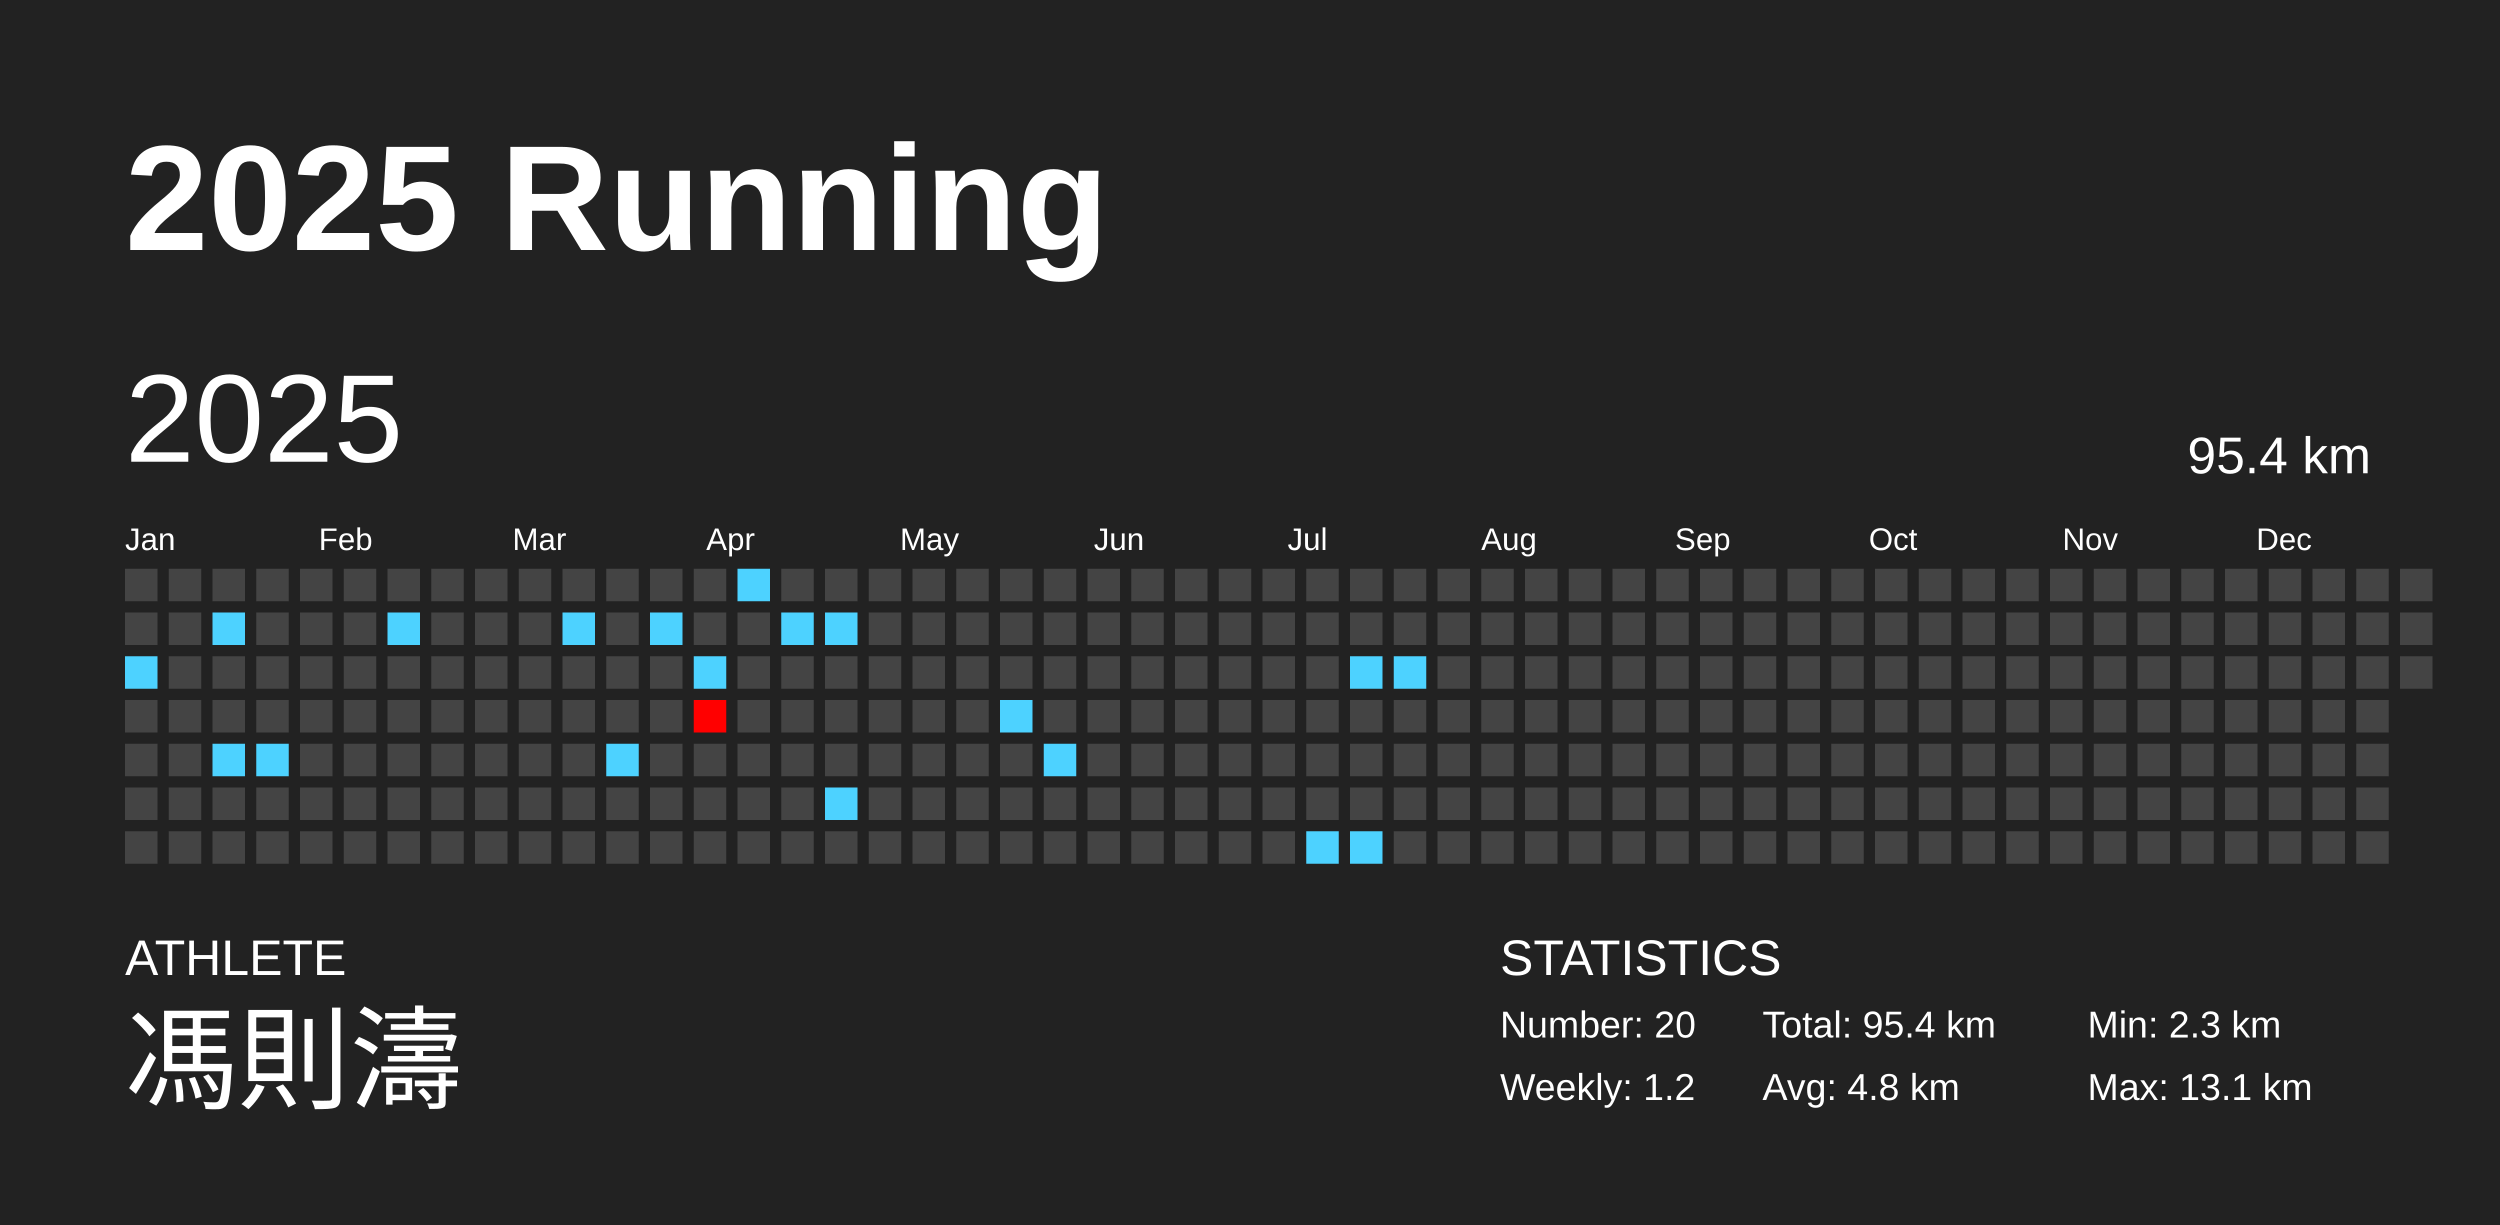
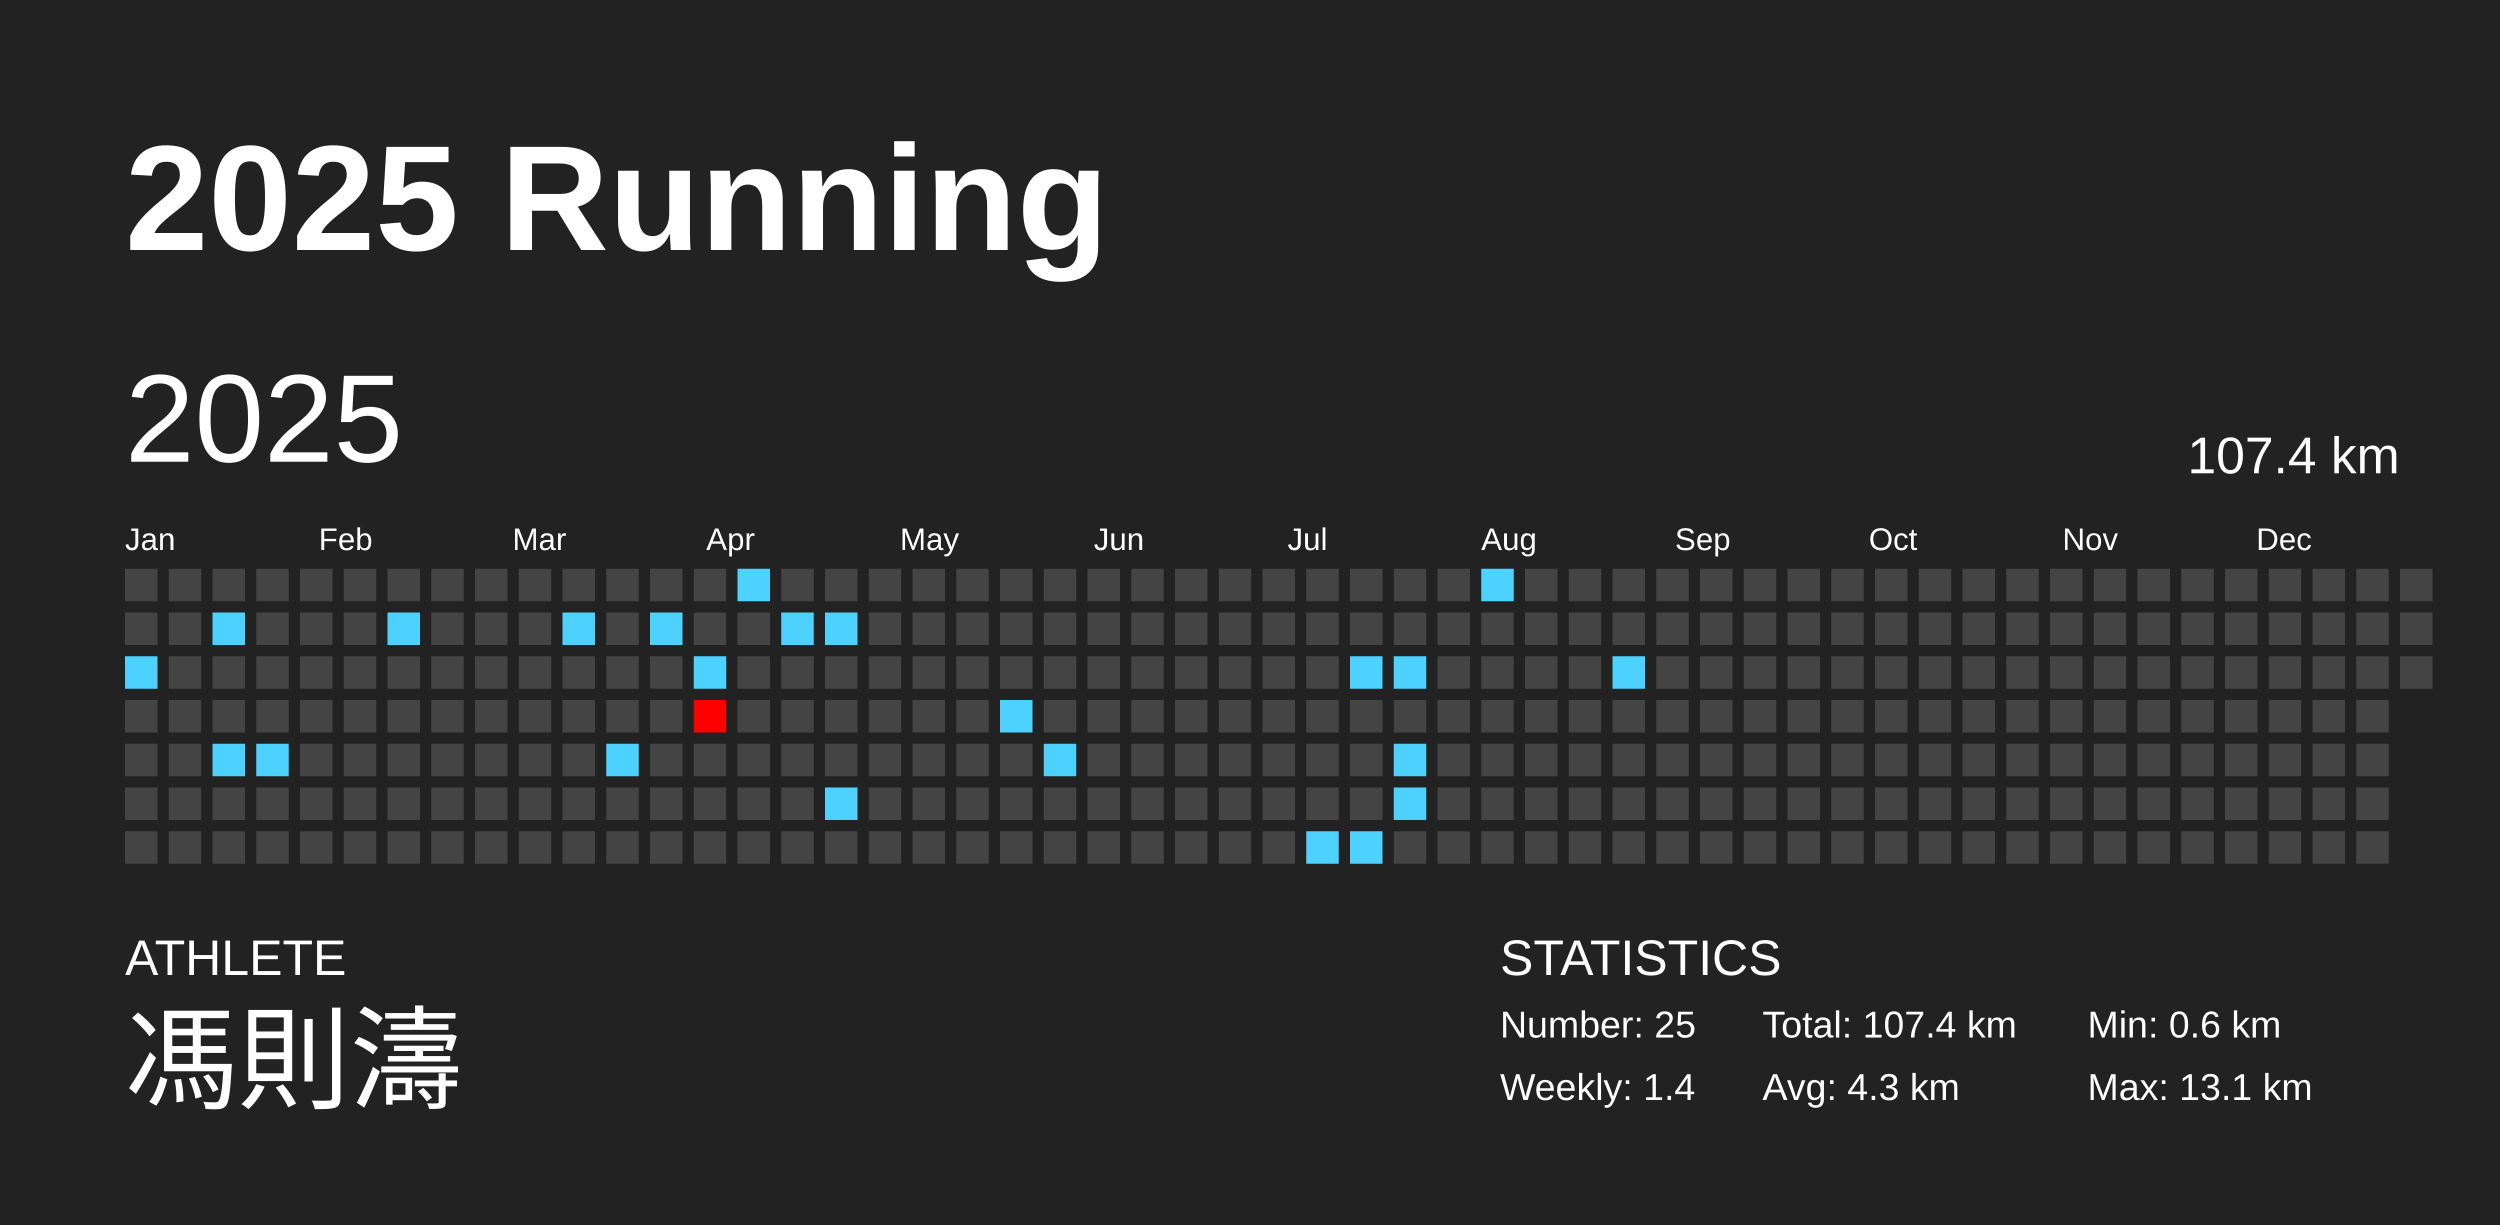
<svg xmlns="http://www.w3.org/2000/svg" baseProfile="full" height="98mm" version="1.1" viewBox="0,0,200,98" width="200mm">
  <defs />
  <rect fill="#222222" height="98" width="200" x="0" y="0" />
  <text fill="#FFFFFF" style="font-size:12px; font-family:Arial; font-weight:bold;" x="10" y="20">2025 Running</text>
  <text fill="#FFFFFF" style="font-size:4px; font-family:Arial" x="10" y="78">ATHLETE</text>
  <text fill="#FFFFFF" style="font-size:9px; font-family:Arial" x="10" y="88">馮則濤</text>
  <text fill="#FFFFFF" style="font-size:4px; font-family:Arial" x="120" y="78">STATISTICS</text>
-   <text fill="#FFFFFF" style="font-size:3px; font-family:Arial" x="120" y="83">Number: 20</text>
-   <text fill="#FFFFFF" style="font-size:3px; font-family:Arial" x="120" y="88">Weekly: 1.2</text>
-   <text fill="#FFFFFF" style="font-size:3px; font-family:Arial" x="141" y="83">Total: 95.4 km</text>
-   <text fill="#FFFFFF" style="font-size:3px; font-family:Arial" x="141" y="88">Avg: 4.8 km</text>
-   <text fill="#FFFFFF" style="font-size:3px; font-family:Arial" x="167" y="83">Min: 2.3 km</text>
+   <text fill="#FFFFFF" style="font-size:3px; font-family:Arial" x="120" y="83">Number: 25</text>
+   <text fill="#FFFFFF" style="font-size:3px; font-family:Arial" x="120" y="88">Weekly: 1.4</text>
+   <text fill="#FFFFFF" style="font-size:3px; font-family:Arial" x="141" y="83">Total: 107.4 km</text>
+   <text fill="#FFFFFF" style="font-size:3px; font-family:Arial" x="141" y="88">Avg: 4.3 km</text>
+   <text fill="#FFFFFF" style="font-size:3px; font-family:Arial" x="167" y="83">Min: 0.6 km</text>
  <text fill="#FFFFFF" style="font-size:3px; font-family:Arial" x="167" y="88">Max: 13.1 km</text>
  <text dominant-baseline="hanging" fill="#FFFFFF" style="font-size:10.0px; font-family:Arial;" x="10" y="30">2025</text>
-   <text dominant-baseline="hanging" fill="#FFFFFF" style="font-size:4.125px; font-family:Arial;" x="175" y="35">95.4 km</text>
+   <text dominant-baseline="hanging" fill="#FFFFFF" style="font-size:4.125px; font-family:Arial;" x="175" y="35">107.4 km</text>
  <text fill="#FFFFFF" style="font-size:2.5px; font-family:Arial" x="10.0" y="44">Jan</text>
  <text fill="#FFFFFF" style="font-size:2.5px; font-family:Arial" x="25.5" y="44">Feb</text>
  <text fill="#FFFFFF" style="font-size:2.5px; font-family:Arial" x="41.0" y="44">Mar</text>
  <text fill="#FFFFFF" style="font-size:2.5px; font-family:Arial" x="56.5" y="44">Apr</text>
  <text fill="#FFFFFF" style="font-size:2.5px; font-family:Arial" x="72.0" y="44">May</text>
  <text fill="#FFFFFF" style="font-size:2.5px; font-family:Arial" x="87.5" y="44">Jun</text>
  <text fill="#FFFFFF" style="font-size:2.5px; font-family:Arial" x="103.0" y="44">Jul</text>
  <text fill="#FFFFFF" style="font-size:2.5px; font-family:Arial" x="118.5" y="44">Aug</text>
  <text fill="#FFFFFF" style="font-size:2.5px; font-family:Arial" x="134.0" y="44">Sep</text>
  <text fill="#FFFFFF" style="font-size:2.5px; font-family:Arial" x="149.5" y="44">Oct</text>
  <text fill="#FFFFFF" style="font-size:2.5px; font-family:Arial" x="165.0" y="44">Nov</text>
  <text fill="#FFFFFF" style="font-size:2.5px; font-family:Arial" x="180.5" y="44">Dec</text>
  <rect fill="#444444" height="2.6" width="2.6" x="10.0" y="45.5" />
  <rect fill="#444444" height="2.6" width="2.6" x="10.0" y="49.0" />
  <rect fill="#4dd2ff" height="2.6" width="2.6" x="10.0" y="52.5" />
  <rect fill="#444444" height="2.6" width="2.6" x="10.0" y="56.0" />
  <rect fill="#444444" height="2.6" width="2.6" x="10.0" y="59.5" />
  <rect fill="#444444" height="2.6" width="2.6" x="10.0" y="63.0" />
  <rect fill="#444444" height="2.6" width="2.6" x="10.0" y="66.5" />
  <rect fill="#444444" height="2.6" width="2.6" x="13.5" y="45.5" />
  <rect fill="#444444" height="2.6" width="2.6" x="13.5" y="49.0" />
  <rect fill="#444444" height="2.6" width="2.6" x="13.5" y="52.5" />
  <rect fill="#444444" height="2.6" width="2.6" x="13.5" y="56.0" />
  <rect fill="#444444" height="2.6" width="2.6" x="13.5" y="59.5" />
  <rect fill="#444444" height="2.6" width="2.6" x="13.5" y="63.0" />
  <rect fill="#444444" height="2.6" width="2.6" x="13.5" y="66.5" />
  <rect fill="#444444" height="2.6" width="2.6" x="17.0" y="45.5" />
  <rect fill="#4dd2ff" height="2.6" width="2.6" x="17.0" y="49.0" />
  <rect fill="#444444" height="2.6" width="2.6" x="17.0" y="52.5" />
  <rect fill="#444444" height="2.6" width="2.6" x="17.0" y="56.0" />
  <rect fill="#4dd2ff" height="2.6" width="2.6" x="17.0" y="59.5" />
  <rect fill="#444444" height="2.6" width="2.6" x="17.0" y="63.0" />
  <rect fill="#444444" height="2.6" width="2.6" x="17.0" y="66.5" />
  <rect fill="#444444" height="2.6" width="2.6" x="20.5" y="45.5" />
  <rect fill="#444444" height="2.6" width="2.6" x="20.5" y="49.0" />
  <rect fill="#444444" height="2.6" width="2.6" x="20.5" y="52.5" />
  <rect fill="#444444" height="2.6" width="2.6" x="20.5" y="56.0" />
  <rect fill="#4dd2ff" height="2.6" width="2.6" x="20.5" y="59.5" />
  <rect fill="#444444" height="2.6" width="2.6" x="20.5" y="63.0" />
  <rect fill="#444444" height="2.6" width="2.6" x="20.5" y="66.5" />
  <rect fill="#444444" height="2.6" width="2.6" x="24.0" y="45.5" />
  <rect fill="#444444" height="2.6" width="2.6" x="24.0" y="49.0" />
  <rect fill="#444444" height="2.6" width="2.6" x="24.0" y="52.5" />
  <rect fill="#444444" height="2.6" width="2.6" x="24.0" y="56.0" />
  <rect fill="#444444" height="2.6" width="2.6" x="24.0" y="59.5" />
  <rect fill="#444444" height="2.6" width="2.6" x="24.0" y="63.0" />
  <rect fill="#444444" height="2.6" width="2.6" x="24.0" y="66.5" />
  <rect fill="#444444" height="2.6" width="2.6" x="27.5" y="45.5" />
  <rect fill="#444444" height="2.6" width="2.6" x="27.5" y="49.0" />
  <rect fill="#444444" height="2.6" width="2.6" x="27.5" y="52.5" />
  <rect fill="#444444" height="2.6" width="2.6" x="27.5" y="56.0" />
  <rect fill="#444444" height="2.6" width="2.6" x="27.5" y="59.5" />
  <rect fill="#444444" height="2.6" width="2.6" x="27.5" y="63.0" />
  <rect fill="#444444" height="2.6" width="2.6" x="27.5" y="66.5" />
  <rect fill="#444444" height="2.6" width="2.6" x="31.0" y="45.5" />
  <rect fill="#4dd2ff" height="2.6" width="2.6" x="31.0" y="49.0" />
  <rect fill="#444444" height="2.6" width="2.6" x="31.0" y="52.5" />
  <rect fill="#444444" height="2.6" width="2.6" x="31.0" y="56.0" />
  <rect fill="#444444" height="2.6" width="2.6" x="31.0" y="59.5" />
  <rect fill="#444444" height="2.6" width="2.6" x="31.0" y="63.0" />
  <rect fill="#444444" height="2.6" width="2.6" x="31.0" y="66.5" />
  <rect fill="#444444" height="2.6" width="2.6" x="34.5" y="45.5" />
  <rect fill="#444444" height="2.6" width="2.6" x="34.5" y="49.0" />
  <rect fill="#444444" height="2.6" width="2.6" x="34.5" y="52.5" />
  <rect fill="#444444" height="2.6" width="2.6" x="34.5" y="56.0" />
  <rect fill="#444444" height="2.6" width="2.6" x="34.5" y="59.5" />
  <rect fill="#444444" height="2.6" width="2.6" x="34.5" y="63.0" />
  <rect fill="#444444" height="2.6" width="2.6" x="34.5" y="66.5" />
  <rect fill="#444444" height="2.6" width="2.6" x="38.0" y="45.5" />
  <rect fill="#444444" height="2.6" width="2.6" x="38.0" y="49.0" />
  <rect fill="#444444" height="2.6" width="2.6" x="38.0" y="52.5" />
  <rect fill="#444444" height="2.6" width="2.6" x="38.0" y="56.0" />
  <rect fill="#444444" height="2.6" width="2.6" x="38.0" y="59.5" />
  <rect fill="#444444" height="2.6" width="2.6" x="38.0" y="63.0" />
  <rect fill="#444444" height="2.6" width="2.6" x="38.0" y="66.5" />
  <rect fill="#444444" height="2.6" width="2.6" x="41.5" y="45.5" />
  <rect fill="#444444" height="2.6" width="2.6" x="41.5" y="49.0" />
  <rect fill="#444444" height="2.6" width="2.6" x="41.5" y="52.5" />
  <rect fill="#444444" height="2.6" width="2.6" x="41.5" y="56.0" />
  <rect fill="#444444" height="2.6" width="2.6" x="41.5" y="59.5" />
  <rect fill="#444444" height="2.6" width="2.6" x="41.5" y="63.0" />
  <rect fill="#444444" height="2.6" width="2.6" x="41.5" y="66.5" />
  <rect fill="#444444" height="2.6" width="2.6" x="45.0" y="45.5" />
  <rect fill="#4dd2ff" height="2.6" width="2.6" x="45.0" y="49.0" />
  <rect fill="#444444" height="2.6" width="2.6" x="45.0" y="52.5" />
  <rect fill="#444444" height="2.6" width="2.6" x="45.0" y="56.0" />
  <rect fill="#444444" height="2.6" width="2.6" x="45.0" y="59.5" />
  <rect fill="#444444" height="2.6" width="2.6" x="45.0" y="63.0" />
  <rect fill="#444444" height="2.6" width="2.6" x="45.0" y="66.5" />
  <rect fill="#444444" height="2.6" width="2.6" x="48.5" y="45.5" />
  <rect fill="#444444" height="2.6" width="2.6" x="48.5" y="49.0" />
  <rect fill="#444444" height="2.6" width="2.6" x="48.5" y="52.5" />
  <rect fill="#444444" height="2.6" width="2.6" x="48.5" y="56.0" />
  <rect fill="#4dd2ff" height="2.6" width="2.6" x="48.5" y="59.5" />
  <rect fill="#444444" height="2.6" width="2.6" x="48.5" y="63.0" />
  <rect fill="#444444" height="2.6" width="2.6" x="48.5" y="66.5" />
  <rect fill="#444444" height="2.6" width="2.6" x="52.0" y="45.5" />
  <rect fill="#4dd2ff" height="2.6" width="2.6" x="52.0" y="49.0" />
  <rect fill="#444444" height="2.6" width="2.6" x="52.0" y="52.5" />
  <rect fill="#444444" height="2.6" width="2.6" x="52.0" y="56.0" />
  <rect fill="#444444" height="2.6" width="2.6" x="52.0" y="59.5" />
  <rect fill="#444444" height="2.6" width="2.6" x="52.0" y="63.0" />
  <rect fill="#444444" height="2.6" width="2.6" x="52.0" y="66.5" />
  <rect fill="#444444" height="2.6" width="2.6" x="55.5" y="45.5" />
  <rect fill="#444444" height="2.6" width="2.6" x="55.5" y="49.0" />
  <rect fill="#4dd2ff" height="2.6" width="2.6" x="55.5" y="52.5" />
  <rect fill="#ff0000" height="2.6" width="2.6" x="55.5" y="56.0" />
  <rect fill="#444444" height="2.6" width="2.6" x="55.5" y="59.5" />
  <rect fill="#444444" height="2.6" width="2.6" x="55.5" y="63.0" />
  <rect fill="#444444" height="2.6" width="2.6" x="55.5" y="66.5" />
  <rect fill="#4dd2ff" height="2.6" width="2.6" x="59.0" y="45.5" />
  <rect fill="#444444" height="2.6" width="2.6" x="59.0" y="49.0" />
  <rect fill="#444444" height="2.6" width="2.6" x="59.0" y="52.5" />
  <rect fill="#444444" height="2.6" width="2.6" x="59.0" y="56.0" />
  <rect fill="#444444" height="2.6" width="2.6" x="59.0" y="59.5" />
  <rect fill="#444444" height="2.6" width="2.6" x="59.0" y="63.0" />
  <rect fill="#444444" height="2.6" width="2.6" x="59.0" y="66.5" />
  <rect fill="#444444" height="2.6" width="2.6" x="62.5" y="45.5" />
  <rect fill="#4dd2ff" height="2.6" width="2.6" x="62.5" y="49.0" />
  <rect fill="#444444" height="2.6" width="2.6" x="62.5" y="52.5" />
  <rect fill="#444444" height="2.6" width="2.6" x="62.5" y="56.0" />
  <rect fill="#444444" height="2.6" width="2.6" x="62.5" y="59.5" />
  <rect fill="#444444" height="2.6" width="2.6" x="62.5" y="63.0" />
  <rect fill="#444444" height="2.6" width="2.6" x="62.5" y="66.5" />
  <rect fill="#444444" height="2.6" width="2.6" x="66.0" y="45.5" />
  <rect fill="#4dd2ff" height="2.6" width="2.6" x="66.0" y="49.0" />
  <rect fill="#444444" height="2.6" width="2.6" x="66.0" y="52.5" />
  <rect fill="#444444" height="2.6" width="2.6" x="66.0" y="56.0" />
  <rect fill="#444444" height="2.6" width="2.6" x="66.0" y="59.5" />
  <rect fill="#4dd2ff" height="2.6" width="2.6" x="66.0" y="63.0" />
  <rect fill="#444444" height="2.6" width="2.6" x="66.0" y="66.5" />
  <rect fill="#444444" height="2.6" width="2.6" x="69.5" y="45.5" />
  <rect fill="#444444" height="2.6" width="2.6" x="69.5" y="49.0" />
  <rect fill="#444444" height="2.6" width="2.6" x="69.5" y="52.5" />
  <rect fill="#444444" height="2.6" width="2.6" x="69.5" y="56.0" />
  <rect fill="#444444" height="2.6" width="2.6" x="69.5" y="59.5" />
  <rect fill="#444444" height="2.6" width="2.6" x="69.5" y="63.0" />
  <rect fill="#444444" height="2.6" width="2.6" x="69.5" y="66.5" />
  <rect fill="#444444" height="2.6" width="2.6" x="73.0" y="45.5" />
  <rect fill="#444444" height="2.6" width="2.6" x="73.0" y="49.0" />
  <rect fill="#444444" height="2.6" width="2.6" x="73.0" y="52.5" />
  <rect fill="#444444" height="2.6" width="2.6" x="73.0" y="56.0" />
  <rect fill="#444444" height="2.6" width="2.6" x="73.0" y="59.5" />
  <rect fill="#444444" height="2.6" width="2.6" x="73.0" y="63.0" />
  <rect fill="#444444" height="2.6" width="2.6" x="73.0" y="66.5" />
  <rect fill="#444444" height="2.6" width="2.6" x="76.5" y="45.5" />
  <rect fill="#444444" height="2.6" width="2.6" x="76.5" y="49.0" />
  <rect fill="#444444" height="2.6" width="2.6" x="76.5" y="52.5" />
  <rect fill="#444444" height="2.6" width="2.6" x="76.5" y="56.0" />
  <rect fill="#444444" height="2.6" width="2.6" x="76.5" y="59.5" />
  <rect fill="#444444" height="2.6" width="2.6" x="76.5" y="63.0" />
  <rect fill="#444444" height="2.6" width="2.6" x="76.5" y="66.5" />
  <rect fill="#444444" height="2.6" width="2.6" x="80.0" y="45.5" />
  <rect fill="#444444" height="2.6" width="2.6" x="80.0" y="49.0" />
  <rect fill="#444444" height="2.6" width="2.6" x="80.0" y="52.5" />
  <rect fill="#4dd2ff" height="2.6" width="2.6" x="80.0" y="56.0" />
  <rect fill="#444444" height="2.6" width="2.6" x="80.0" y="59.5" />
  <rect fill="#444444" height="2.6" width="2.6" x="80.0" y="63.0" />
  <rect fill="#444444" height="2.6" width="2.6" x="80.0" y="66.5" />
  <rect fill="#444444" height="2.6" width="2.6" x="83.5" y="45.5" />
  <rect fill="#444444" height="2.6" width="2.6" x="83.5" y="49.0" />
  <rect fill="#444444" height="2.6" width="2.6" x="83.5" y="52.5" />
  <rect fill="#444444" height="2.6" width="2.6" x="83.5" y="56.0" />
  <rect fill="#4dd2ff" height="2.6" width="2.6" x="83.5" y="59.5" />
  <rect fill="#444444" height="2.6" width="2.6" x="83.5" y="63.0" />
  <rect fill="#444444" height="2.6" width="2.6" x="83.5" y="66.5" />
  <rect fill="#444444" height="2.6" width="2.6" x="87.0" y="45.5" />
  <rect fill="#444444" height="2.6" width="2.6" x="87.0" y="49.0" />
  <rect fill="#444444" height="2.6" width="2.6" x="87.0" y="52.5" />
  <rect fill="#444444" height="2.6" width="2.6" x="87.0" y="56.0" />
  <rect fill="#444444" height="2.6" width="2.6" x="87.0" y="59.5" />
  <rect fill="#444444" height="2.6" width="2.6" x="87.0" y="63.0" />
  <rect fill="#444444" height="2.6" width="2.6" x="87.0" y="66.5" />
  <rect fill="#444444" height="2.6" width="2.6" x="90.5" y="45.5" />
  <rect fill="#444444" height="2.6" width="2.6" x="90.5" y="49.0" />
  <rect fill="#444444" height="2.6" width="2.6" x="90.5" y="52.5" />
  <rect fill="#444444" height="2.6" width="2.6" x="90.5" y="56.0" />
  <rect fill="#444444" height="2.6" width="2.6" x="90.5" y="59.5" />
  <rect fill="#444444" height="2.6" width="2.6" x="90.5" y="63.0" />
  <rect fill="#444444" height="2.6" width="2.6" x="90.5" y="66.5" />
  <rect fill="#444444" height="2.6" width="2.6" x="94.0" y="45.5" />
  <rect fill="#444444" height="2.6" width="2.6" x="94.0" y="49.0" />
  <rect fill="#444444" height="2.6" width="2.6" x="94.0" y="52.5" />
  <rect fill="#444444" height="2.6" width="2.6" x="94.0" y="56.0" />
  <rect fill="#444444" height="2.6" width="2.6" x="94.0" y="59.5" />
  <rect fill="#444444" height="2.6" width="2.6" x="94.0" y="63.0" />
  <rect fill="#444444" height="2.6" width="2.6" x="94.0" y="66.5" />
  <rect fill="#444444" height="2.6" width="2.6" x="97.5" y="45.5" />
  <rect fill="#444444" height="2.6" width="2.6" x="97.5" y="49.0" />
  <rect fill="#444444" height="2.6" width="2.6" x="97.5" y="52.5" />
  <rect fill="#444444" height="2.6" width="2.6" x="97.5" y="56.0" />
  <rect fill="#444444" height="2.6" width="2.6" x="97.5" y="59.5" />
  <rect fill="#444444" height="2.6" width="2.6" x="97.5" y="63.0" />
  <rect fill="#444444" height="2.6" width="2.6" x="97.5" y="66.5" />
  <rect fill="#444444" height="2.6" width="2.6" x="101.0" y="45.5" />
  <rect fill="#444444" height="2.6" width="2.6" x="101.0" y="49.0" />
  <rect fill="#444444" height="2.6" width="2.6" x="101.0" y="52.5" />
  <rect fill="#444444" height="2.6" width="2.6" x="101.0" y="56.0" />
  <rect fill="#444444" height="2.6" width="2.6" x="101.0" y="59.5" />
  <rect fill="#444444" height="2.6" width="2.6" x="101.0" y="63.0" />
  <rect fill="#444444" height="2.6" width="2.6" x="101.0" y="66.5" />
  <rect fill="#444444" height="2.6" width="2.6" x="104.5" y="45.5" />
  <rect fill="#444444" height="2.6" width="2.6" x="104.5" y="49.0" />
  <rect fill="#444444" height="2.6" width="2.6" x="104.5" y="52.5" />
  <rect fill="#444444" height="2.6" width="2.6" x="104.5" y="56.0" />
  <rect fill="#444444" height="2.6" width="2.6" x="104.5" y="59.5" />
  <rect fill="#444444" height="2.6" width="2.6" x="104.5" y="63.0" />
  <rect fill="#4dd2ff" height="2.6" width="2.6" x="104.5" y="66.5" />
  <rect fill="#444444" height="2.6" width="2.6" x="108.0" y="45.5" />
  <rect fill="#444444" height="2.6" width="2.6" x="108.0" y="49.0" />
  <rect fill="#4dd2ff" height="2.6" width="2.6" x="108.0" y="52.5" />
  <rect fill="#444444" height="2.6" width="2.6" x="108.0" y="56.0" />
  <rect fill="#444444" height="2.6" width="2.6" x="108.0" y="59.5" />
  <rect fill="#444444" height="2.6" width="2.6" x="108.0" y="63.0" />
  <rect fill="#4dd2ff" height="2.6" width="2.6" x="108.0" y="66.5" />
  <rect fill="#444444" height="2.6" width="2.6" x="111.5" y="45.5" />
  <rect fill="#444444" height="2.6" width="2.6" x="111.5" y="49.0" />
  <rect fill="#4dd2ff" height="2.6" width="2.6" x="111.5" y="52.5" />
  <rect fill="#444444" height="2.6" width="2.6" x="111.5" y="56.0" />
-   <rect fill="#444444" height="2.6" width="2.6" x="111.5" y="59.5" />
-   <rect fill="#444444" height="2.6" width="2.6" x="111.5" y="63.0" />
+   <rect fill="#4dd2ff" height="2.6" width="2.6" x="111.5" y="59.5" />
+   <rect fill="#4dd2ff" height="2.6" width="2.6" x="111.5" y="63.0" />
  <rect fill="#444444" height="2.6" width="2.6" x="111.5" y="66.5" />
  <rect fill="#444444" height="2.6" width="2.6" x="115.0" y="45.5" />
  <rect fill="#444444" height="2.6" width="2.6" x="115.0" y="49.0" />
  <rect fill="#444444" height="2.6" width="2.6" x="115.0" y="52.5" />
  <rect fill="#444444" height="2.6" width="2.6" x="115.0" y="56.0" />
  <rect fill="#444444" height="2.6" width="2.6" x="115.0" y="59.5" />
  <rect fill="#444444" height="2.6" width="2.6" x="115.0" y="63.0" />
  <rect fill="#444444" height="2.6" width="2.6" x="115.0" y="66.5" />
-   <rect fill="#444444" height="2.6" width="2.6" x="118.5" y="45.5" />
+   <rect fill="#4dd2ff" height="2.6" width="2.6" x="118.5" y="45.5" />
  <rect fill="#444444" height="2.6" width="2.6" x="118.5" y="49.0" />
  <rect fill="#444444" height="2.6" width="2.6" x="118.5" y="52.5" />
  <rect fill="#444444" height="2.6" width="2.6" x="118.5" y="56.0" />
  <rect fill="#444444" height="2.6" width="2.6" x="118.5" y="59.5" />
  <rect fill="#444444" height="2.6" width="2.6" x="118.5" y="63.0" />
  <rect fill="#444444" height="2.6" width="2.6" x="118.5" y="66.5" />
  <rect fill="#444444" height="2.6" width="2.6" x="122.0" y="45.5" />
  <rect fill="#444444" height="2.6" width="2.6" x="122.0" y="49.0" />
  <rect fill="#444444" height="2.6" width="2.6" x="122.0" y="52.5" />
  <rect fill="#444444" height="2.6" width="2.6" x="122.0" y="56.0" />
  <rect fill="#444444" height="2.6" width="2.6" x="122.0" y="59.5" />
  <rect fill="#444444" height="2.6" width="2.6" x="122.0" y="63.0" />
  <rect fill="#444444" height="2.6" width="2.6" x="122.0" y="66.5" />
  <rect fill="#444444" height="2.6" width="2.6" x="125.5" y="45.5" />
  <rect fill="#444444" height="2.6" width="2.6" x="125.5" y="49.0" />
  <rect fill="#444444" height="2.6" width="2.6" x="125.5" y="52.5" />
  <rect fill="#444444" height="2.6" width="2.6" x="125.5" y="56.0" />
  <rect fill="#444444" height="2.6" width="2.6" x="125.5" y="59.5" />
  <rect fill="#444444" height="2.6" width="2.6" x="125.5" y="63.0" />
  <rect fill="#444444" height="2.6" width="2.6" x="125.5" y="66.5" />
  <rect fill="#444444" height="2.6" width="2.6" x="129.0" y="45.5" />
  <rect fill="#444444" height="2.6" width="2.6" x="129.0" y="49.0" />
-   <rect fill="#444444" height="2.6" width="2.6" x="129.0" y="52.5" />
+   <rect fill="#4dd2ff" height="2.6" width="2.6" x="129.0" y="52.5" />
  <rect fill="#444444" height="2.6" width="2.6" x="129.0" y="56.0" />
  <rect fill="#444444" height="2.6" width="2.6" x="129.0" y="59.5" />
  <rect fill="#444444" height="2.6" width="2.6" x="129.0" y="63.0" />
  <rect fill="#444444" height="2.6" width="2.6" x="129.0" y="66.5" />
  <rect fill="#444444" height="2.6" width="2.6" x="132.5" y="45.5" />
  <rect fill="#444444" height="2.6" width="2.6" x="132.5" y="49.0" />
  <rect fill="#444444" height="2.6" width="2.6" x="132.5" y="52.5" />
  <rect fill="#444444" height="2.6" width="2.6" x="132.5" y="56.0" />
  <rect fill="#444444" height="2.6" width="2.6" x="132.5" y="59.5" />
  <rect fill="#444444" height="2.6" width="2.6" x="132.5" y="63.0" />
  <rect fill="#444444" height="2.6" width="2.6" x="132.5" y="66.5" />
  <rect fill="#444444" height="2.6" width="2.6" x="136.0" y="45.5" />
  <rect fill="#444444" height="2.6" width="2.6" x="136.0" y="49.0" />
  <rect fill="#444444" height="2.6" width="2.6" x="136.0" y="52.5" />
  <rect fill="#444444" height="2.6" width="2.6" x="136.0" y="56.0" />
  <rect fill="#444444" height="2.6" width="2.6" x="136.0" y="59.5" />
  <rect fill="#444444" height="2.6" width="2.6" x="136.0" y="63.0" />
  <rect fill="#444444" height="2.6" width="2.6" x="136.0" y="66.5" />
  <rect fill="#444444" height="2.6" width="2.6" x="139.5" y="45.5" />
  <rect fill="#444444" height="2.6" width="2.6" x="139.5" y="49.0" />
  <rect fill="#444444" height="2.6" width="2.6" x="139.5" y="52.5" />
  <rect fill="#444444" height="2.6" width="2.6" x="139.5" y="56.0" />
  <rect fill="#444444" height="2.6" width="2.6" x="139.5" y="59.5" />
  <rect fill="#444444" height="2.6" width="2.6" x="139.5" y="63.0" />
  <rect fill="#444444" height="2.6" width="2.6" x="139.5" y="66.5" />
  <rect fill="#444444" height="2.6" width="2.6" x="143.0" y="45.5" />
  <rect fill="#444444" height="2.6" width="2.6" x="143.0" y="49.0" />
  <rect fill="#444444" height="2.6" width="2.6" x="143.0" y="52.5" />
  <rect fill="#444444" height="2.6" width="2.6" x="143.0" y="56.0" />
  <rect fill="#444444" height="2.6" width="2.6" x="143.0" y="59.5" />
  <rect fill="#444444" height="2.6" width="2.6" x="143.0" y="63.0" />
  <rect fill="#444444" height="2.6" width="2.6" x="143.0" y="66.5" />
  <rect fill="#444444" height="2.6" width="2.6" x="146.5" y="45.5" />
  <rect fill="#444444" height="2.6" width="2.6" x="146.5" y="49.0" />
  <rect fill="#444444" height="2.6" width="2.6" x="146.5" y="52.5" />
  <rect fill="#444444" height="2.6" width="2.6" x="146.5" y="56.0" />
  <rect fill="#444444" height="2.6" width="2.6" x="146.5" y="59.5" />
  <rect fill="#444444" height="2.6" width="2.6" x="146.5" y="63.0" />
  <rect fill="#444444" height="2.6" width="2.6" x="146.5" y="66.5" />
  <rect fill="#444444" height="2.6" width="2.6" x="150.0" y="45.5" />
  <rect fill="#444444" height="2.6" width="2.6" x="150.0" y="49.0" />
  <rect fill="#444444" height="2.6" width="2.6" x="150.0" y="52.5" />
  <rect fill="#444444" height="2.6" width="2.6" x="150.0" y="56.0" />
  <rect fill="#444444" height="2.6" width="2.6" x="150.0" y="59.5" />
  <rect fill="#444444" height="2.6" width="2.6" x="150.0" y="63.0" />
  <rect fill="#444444" height="2.6" width="2.6" x="150.0" y="66.5" />
  <rect fill="#444444" height="2.6" width="2.6" x="153.5" y="45.5" />
  <rect fill="#444444" height="2.6" width="2.6" x="153.5" y="49.0" />
  <rect fill="#444444" height="2.6" width="2.6" x="153.5" y="52.5" />
  <rect fill="#444444" height="2.6" width="2.6" x="153.5" y="56.0" />
  <rect fill="#444444" height="2.6" width="2.6" x="153.5" y="59.5" />
  <rect fill="#444444" height="2.6" width="2.6" x="153.5" y="63.0" />
  <rect fill="#444444" height="2.6" width="2.6" x="153.5" y="66.5" />
  <rect fill="#444444" height="2.6" width="2.6" x="157.0" y="45.5" />
  <rect fill="#444444" height="2.6" width="2.6" x="157.0" y="49.0" />
  <rect fill="#444444" height="2.6" width="2.6" x="157.0" y="52.5" />
  <rect fill="#444444" height="2.6" width="2.6" x="157.0" y="56.0" />
  <rect fill="#444444" height="2.6" width="2.6" x="157.0" y="59.5" />
  <rect fill="#444444" height="2.6" width="2.6" x="157.0" y="63.0" />
  <rect fill="#444444" height="2.6" width="2.6" x="157.0" y="66.5" />
  <rect fill="#444444" height="2.6" width="2.6" x="160.5" y="45.5" />
  <rect fill="#444444" height="2.6" width="2.6" x="160.5" y="49.0" />
  <rect fill="#444444" height="2.6" width="2.6" x="160.5" y="52.5" />
  <rect fill="#444444" height="2.6" width="2.6" x="160.5" y="56.0" />
  <rect fill="#444444" height="2.6" width="2.6" x="160.5" y="59.5" />
  <rect fill="#444444" height="2.6" width="2.6" x="160.5" y="63.0" />
  <rect fill="#444444" height="2.6" width="2.6" x="160.5" y="66.5" />
  <rect fill="#444444" height="2.6" width="2.6" x="164.0" y="45.5" />
  <rect fill="#444444" height="2.6" width="2.6" x="164.0" y="49.0" />
  <rect fill="#444444" height="2.6" width="2.6" x="164.0" y="52.5" />
  <rect fill="#444444" height="2.6" width="2.6" x="164.0" y="56.0" />
  <rect fill="#444444" height="2.6" width="2.6" x="164.0" y="59.5" />
  <rect fill="#444444" height="2.6" width="2.6" x="164.0" y="63.0" />
  <rect fill="#444444" height="2.6" width="2.6" x="164.0" y="66.5" />
  <rect fill="#444444" height="2.6" width="2.6" x="167.5" y="45.5" />
  <rect fill="#444444" height="2.6" width="2.6" x="167.5" y="49.0" />
  <rect fill="#444444" height="2.6" width="2.6" x="167.5" y="52.5" />
  <rect fill="#444444" height="2.6" width="2.6" x="167.5" y="56.0" />
  <rect fill="#444444" height="2.6" width="2.6" x="167.5" y="59.5" />
  <rect fill="#444444" height="2.6" width="2.6" x="167.5" y="63.0" />
  <rect fill="#444444" height="2.6" width="2.6" x="167.5" y="66.5" />
  <rect fill="#444444" height="2.6" width="2.6" x="171.0" y="45.5" />
  <rect fill="#444444" height="2.6" width="2.6" x="171.0" y="49.0" />
  <rect fill="#444444" height="2.6" width="2.6" x="171.0" y="52.5" />
  <rect fill="#444444" height="2.6" width="2.6" x="171.0" y="56.0" />
  <rect fill="#444444" height="2.6" width="2.6" x="171.0" y="59.5" />
  <rect fill="#444444" height="2.6" width="2.6" x="171.0" y="63.0" />
  <rect fill="#444444" height="2.6" width="2.6" x="171.0" y="66.5" />
  <rect fill="#444444" height="2.6" width="2.6" x="174.5" y="45.5" />
  <rect fill="#444444" height="2.6" width="2.6" x="174.5" y="49.0" />
  <rect fill="#444444" height="2.6" width="2.6" x="174.5" y="52.5" />
  <rect fill="#444444" height="2.6" width="2.6" x="174.5" y="56.0" />
  <rect fill="#444444" height="2.6" width="2.6" x="174.5" y="59.5" />
  <rect fill="#444444" height="2.6" width="2.6" x="174.5" y="63.0" />
  <rect fill="#444444" height="2.6" width="2.6" x="174.5" y="66.5" />
  <rect fill="#444444" height="2.6" width="2.6" x="178.0" y="45.5" />
  <rect fill="#444444" height="2.6" width="2.6" x="178.0" y="49.0" />
  <rect fill="#444444" height="2.6" width="2.6" x="178.0" y="52.5" />
  <rect fill="#444444" height="2.6" width="2.6" x="178.0" y="56.0" />
  <rect fill="#444444" height="2.6" width="2.6" x="178.0" y="59.5" />
  <rect fill="#444444" height="2.6" width="2.6" x="178.0" y="63.0" />
  <rect fill="#444444" height="2.6" width="2.6" x="178.0" y="66.5" />
  <rect fill="#444444" height="2.6" width="2.6" x="181.5" y="45.5" />
  <rect fill="#444444" height="2.6" width="2.6" x="181.5" y="49.0" />
  <rect fill="#444444" height="2.6" width="2.6" x="181.5" y="52.5" />
  <rect fill="#444444" height="2.6" width="2.6" x="181.5" y="56.0" />
  <rect fill="#444444" height="2.6" width="2.6" x="181.5" y="59.5" />
  <rect fill="#444444" height="2.6" width="2.6" x="181.5" y="63.0" />
  <rect fill="#444444" height="2.6" width="2.6" x="181.5" y="66.5" />
  <rect fill="#444444" height="2.6" width="2.6" x="185.0" y="45.5" />
  <rect fill="#444444" height="2.6" width="2.6" x="185.0" y="49.0" />
  <rect fill="#444444" height="2.6" width="2.6" x="185.0" y="52.5" />
  <rect fill="#444444" height="2.6" width="2.6" x="185.0" y="56.0" />
  <rect fill="#444444" height="2.6" width="2.6" x="185.0" y="59.5" />
  <rect fill="#444444" height="2.6" width="2.6" x="185.0" y="63.0" />
  <rect fill="#444444" height="2.6" width="2.6" x="185.0" y="66.5" />
  <rect fill="#444444" height="2.6" width="2.6" x="188.5" y="45.5" />
  <rect fill="#444444" height="2.6" width="2.6" x="188.5" y="49.0" />
  <rect fill="#444444" height="2.6" width="2.6" x="188.5" y="52.5" />
  <rect fill="#444444" height="2.6" width="2.6" x="188.5" y="56.0" />
  <rect fill="#444444" height="2.6" width="2.6" x="188.5" y="59.5" />
  <rect fill="#444444" height="2.6" width="2.6" x="188.5" y="63.0" />
  <rect fill="#444444" height="2.6" width="2.6" x="188.5" y="66.5" />
  <rect fill="#444444" height="2.6" width="2.6" x="192.0" y="45.5" />
  <rect fill="#444444" height="2.6" width="2.6" x="192.0" y="49.0" />
  <rect fill="#444444" height="2.6" width="2.6" x="192.0" y="52.5" />
</svg>
